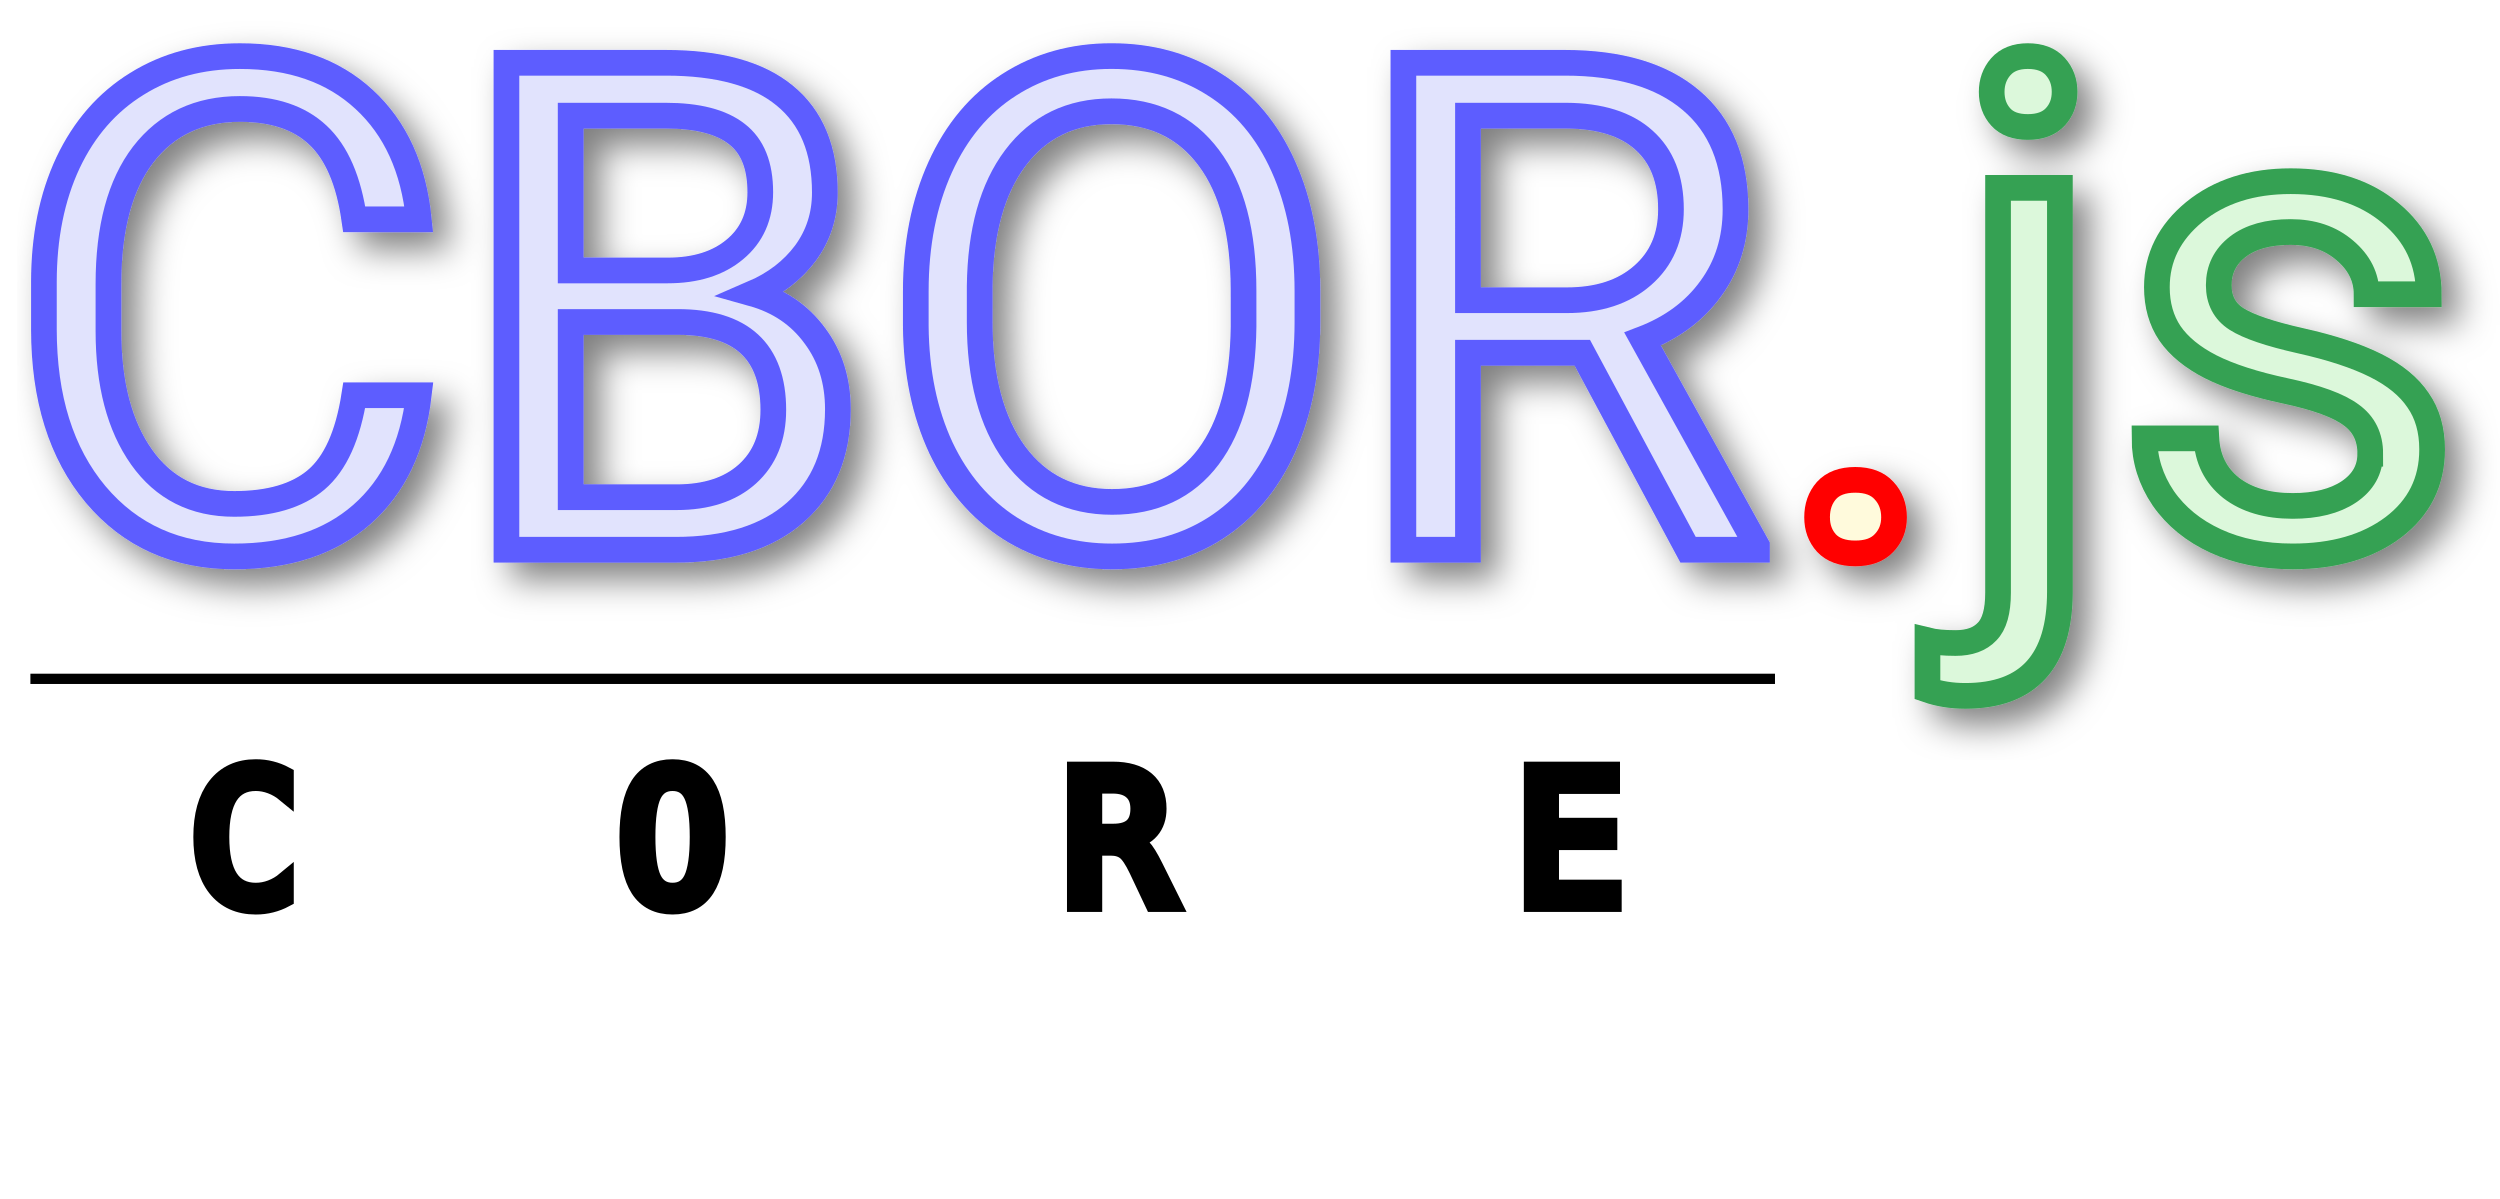
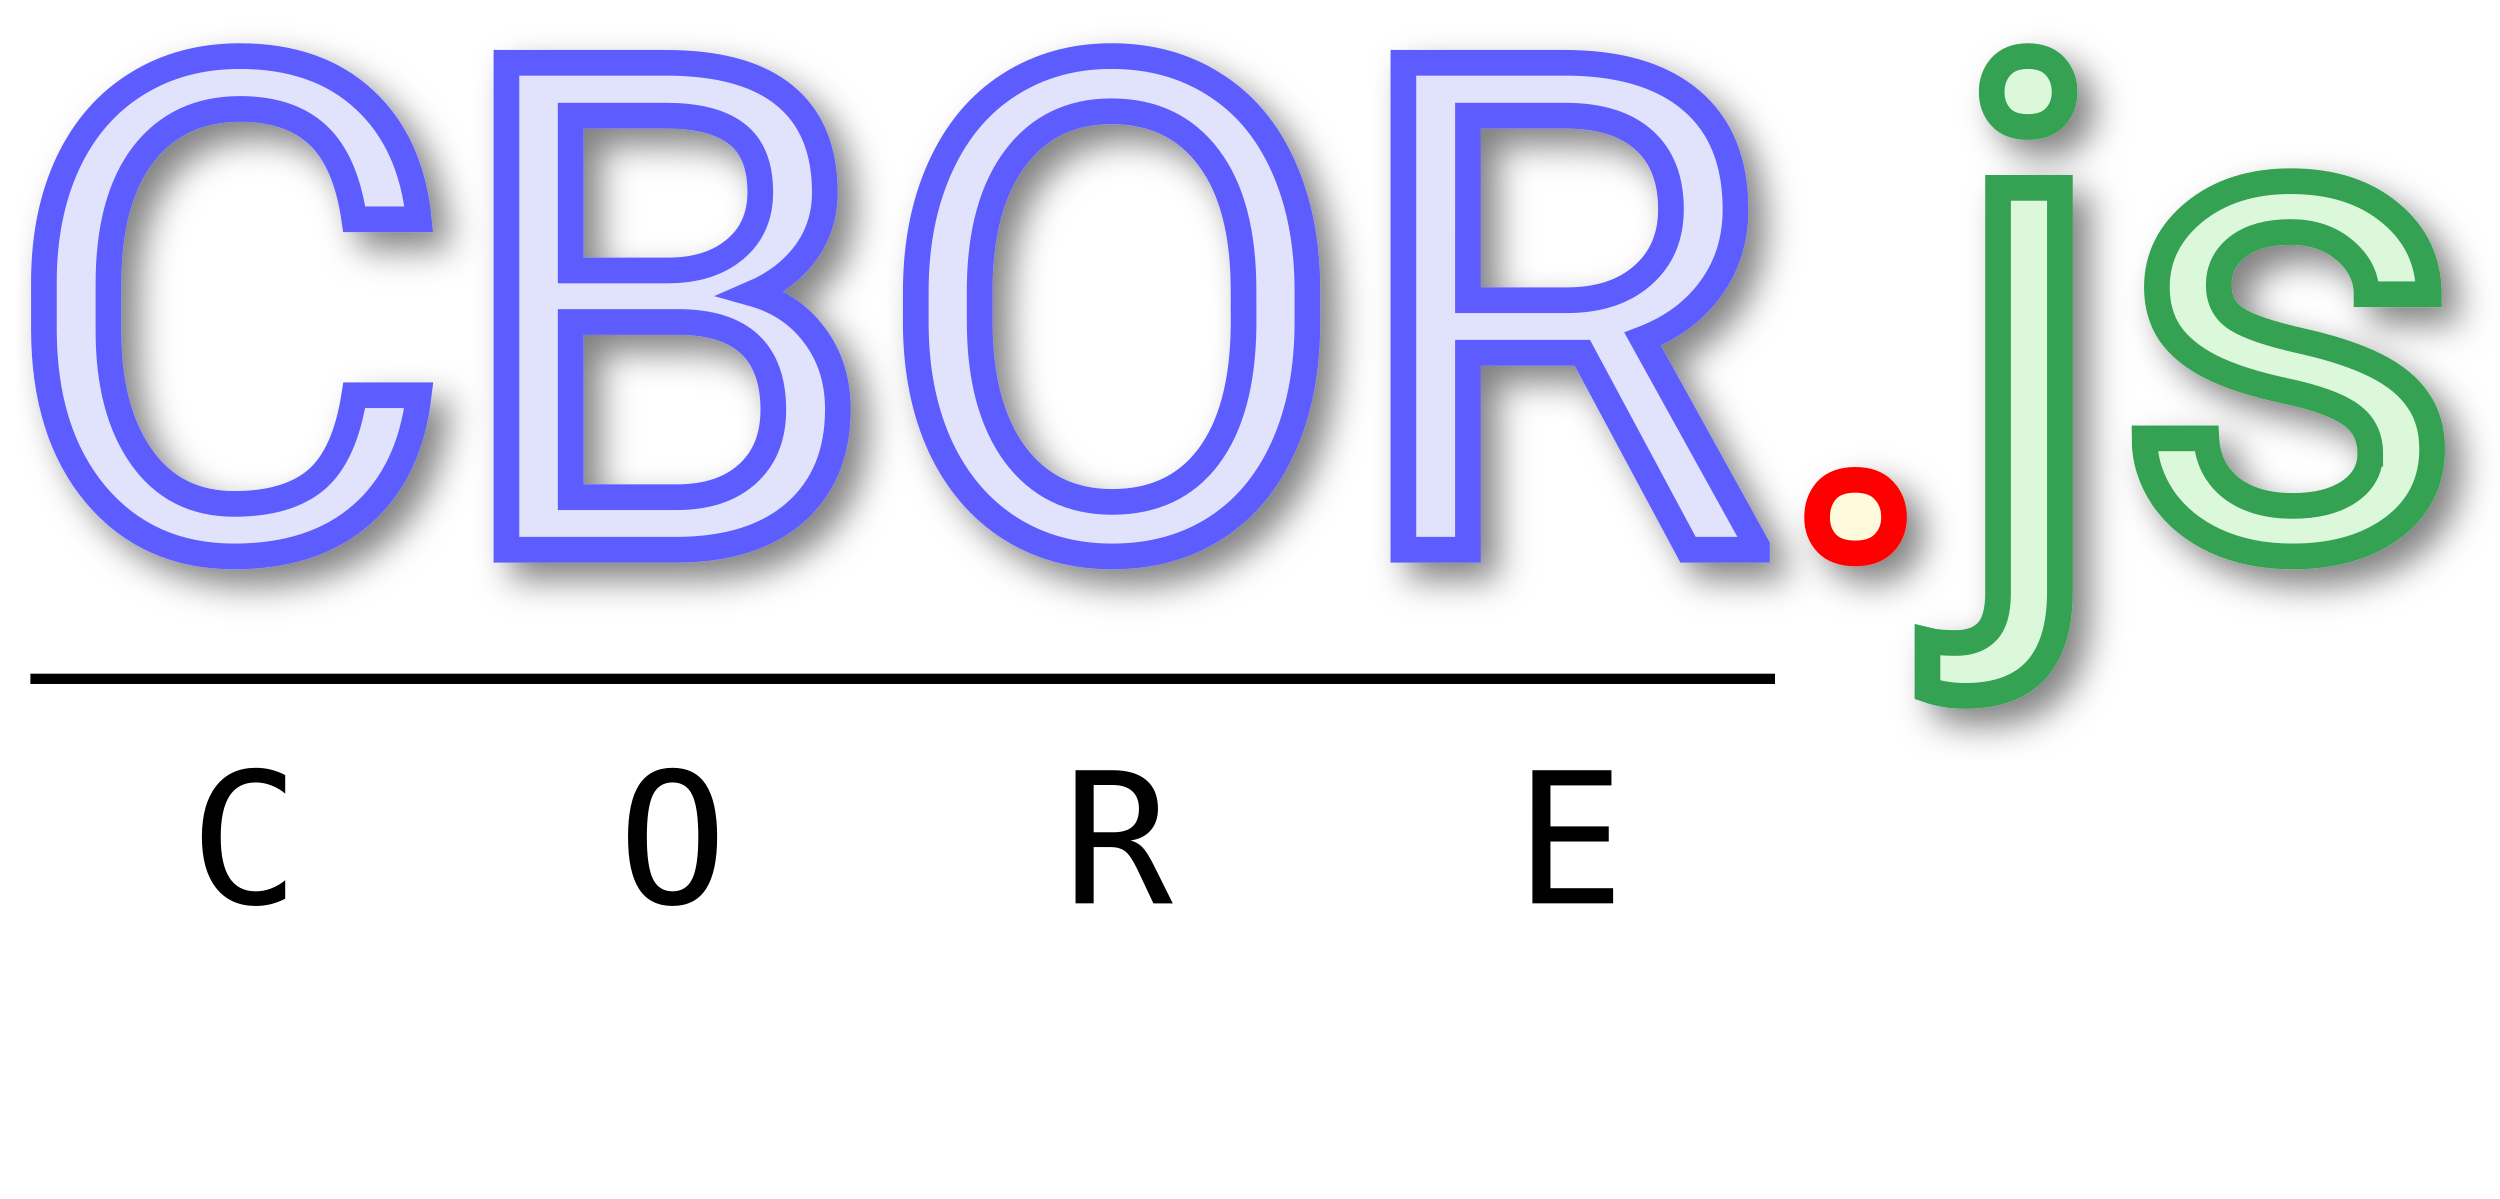
<svg xmlns="http://www.w3.org/2000/svg" width="146" height="70" version="1.1">
  <defs>
    <filter id="shadow">
      <feDropShadow dx="1" dy="1" stdDeviation="1" flood-opacity="0.5" />
    </filter>
  </defs>
  <g filter="url(#shadow)">
    <g fill="#e1e3fd" stroke="#5d5dff" stroke-width="1.5">
      <path d="m 24.458,23.081 q -0.527,4.512 -3.34,6.973 -2.793,2.441 -7.441,2.441 -5.039,0 -8.086,-3.613 Q 2.564,25.268 2.564,19.214 v -2.734 q 0,-3.965 1.406,-6.973 1.426,-3.008 4.023,-4.609 2.598,-1.621 6.016,-1.621 4.531,0 7.266,2.539 2.734,2.52 3.184,6.992 H 20.689 Q 20.201,9.409 18.56,7.885 16.939,6.362 14.009,6.362 q -3.594,0 -5.645,2.656 -2.031,2.656 -2.031,7.559 v 2.754 q 0,4.629 1.934,7.363 1.934,2.734 5.41,2.734 3.125,0 4.785,-1.406 1.68,-1.426 2.227,-4.941 z" />
      <path d="M 29.576,32.104 V 3.667 h 9.297 q 4.629,0 6.953,1.914 2.344,1.914 2.344,5.664 0,1.992 -1.133,3.535 -1.133,1.523 -3.086,2.363 2.305,0.645 3.633,2.461 1.348,1.797 1.348,4.297 0,3.828 -2.48,6.016 -2.48,2.188 -7.012,2.188 z m 3.75,-13.301 v 10.234 h 6.191 q 2.617,0 4.121,-1.348 1.523,-1.367 1.523,-3.75 0,-5.137 -5.586,-5.137 z m 0,-3.008 h 5.664 q 2.461,0 3.926,-1.23 1.484,-1.23 1.484,-3.34 0,-2.344 -1.367,-3.398 -1.367,-1.074 -4.16,-1.074 h -5.547 z" />
      <path d="m 76.353,18.803 q 0,4.18 -1.406,7.305 -1.406,3.105 -3.984,4.746 -2.578,1.641 -6.016,1.641 -3.359,0 -5.957,-1.641 -2.598,-1.66 -4.043,-4.707 -1.426,-3.066 -1.465,-7.09 v -2.051 q 0,-4.102 1.426,-7.246 1.426,-3.145 4.023,-4.805 2.617,-1.68 5.977,-1.68 3.418,0 6.016,1.66 2.617,1.641 4.023,4.785 1.406,3.125 1.406,7.285 z m -3.73,-1.836 q 0,-5.059 -2.031,-7.754 -2.031,-2.715 -5.684,-2.715 -3.555,0 -5.605,2.715 -2.031,2.695 -2.09,7.5 v 2.09 q 0,4.902 2.051,7.715 2.07,2.793 5.684,2.793 3.633,0 5.625,-2.637 1.992,-2.656 2.051,-7.598 z" />
      <path d="M 92.408,20.6 H 85.728 V 32.104 H 81.958 V 3.667 h 9.414 q 4.805,0 7.383,2.188 2.598,2.188 2.598,6.367 0,2.656 -1.445,4.629 -1.426,1.973 -3.984,2.949 l 6.68,12.07 v 0.234 h -4.023 z m -6.68,-3.066 h 5.762 q 2.793,0 4.434,-1.445 1.66,-1.445 1.66,-3.867 0,-2.637 -1.582,-4.043 -1.562,-1.406 -4.531,-1.426 h -5.742 z" />
    </g>
    <g fill="#fffadc" stroke="#ff0000" stroke-width="1.5">
      <path d="m 106.118,30.21 q 0,-0.938 0.547,-1.562 0.566,-0.625 1.68,-0.625 1.113,0 1.68,0.625 0.586,0.625 0.586,1.562 0,0.898 -0.586,1.504 -0.566,0.605 -1.68,0.605 -1.113,0 -1.68,-0.605 -0.547,-0.605 -0.547,-1.504 z" />
    </g>
    <g fill="#dcf8db" stroke="#35a152" stroke-width="1.5">
      <path d="m 120.298,10.971 v 23.574 q 0,6.094 -5.527,6.094 -1.191,0 -2.207,-0.352 v -2.891 q 0.625,0.156 1.641,0.156 1.211,0 1.836,-0.664 0.645,-0.645 0.645,-2.266 V 10.971 Z M 116.314,5.366 q 0,-0.859 0.527,-1.465 0.547,-0.625 1.582,-0.625 1.055,0 1.602,0.605 0.547,0.605 0.547,1.484 0,0.879 -0.547,1.465 -0.547,0.586 -1.602,0.586 -1.055,0 -1.582,-0.586 -0.527,-0.586 -0.527,-1.465 z" />
      <path d="m 138.423,26.499 q 0,-1.465 -1.113,-2.266 -1.094,-0.82 -3.848,-1.406 -2.734,-0.586 -4.355,-1.406 -1.602,-0.82 -2.383,-1.953 -0.762,-1.133 -0.762,-2.695 0,-2.598 2.188,-4.395 2.207,-1.797 5.625,-1.797 3.594,0 5.82,1.855 2.246,1.855 2.246,4.746 h -3.633 q 0,-1.484 -1.27,-2.559 -1.25,-1.074 -3.164,-1.074 -1.973,0 -3.086,0.859 -1.113,0.859 -1.113,2.246 0,1.309 1.035,1.973 1.035,0.664 3.73,1.27 2.715,0.605 4.395,1.445 1.68,0.84 2.48,2.031 0.82,1.172 0.82,2.871 0,2.832 -2.266,4.551 -2.266,1.699 -5.879,1.699 -2.539,0 -4.492,-0.898 -1.953,-0.898 -3.066,-2.5 -1.094,-1.621 -1.094,-3.496 h 3.613 q 0.098,1.816 1.445,2.891 1.367,1.055 3.594,1.055 2.051,0 3.281,-0.82 1.25,-0.84 1.25,-2.227 z" />
    </g>
  </g>
-   <g stroke="black">
-     <line stroke-width="0.6" x1="1.775" y1="39.644" x2="103.659" y2="39.644" />
+   <line stroke="black" stroke-width="0.6" x1="1.775" y1="39.644" x2="103.659" y2="39.644" />
+   <g fill="black">
    <path d="m 16.656,52.481 q -0.401,0.214 -0.823,0.318 -0.422,0.109 -0.896,0.109 -1.495,0 -2.323,-1.057 -0.823,-1.057 -0.823,-2.974 0,-1.906 0.828,-2.969 0.833,-1.068 2.318,-1.068 0.474,0 0.896,0.109 0.422,0.104 0.823,0.318 v 1.078 q -0.385,-0.318 -0.828,-0.484 -0.443,-0.167 -0.891,-0.167 -1.026,0 -1.536,0.792 -0.51,0.792 -0.51,2.391 0,1.594 0.51,2.385 0.51,0.792 1.536,0.792 0.458,0 0.896,-0.167 0.443,-0.167 0.823,-0.484 z" />
    <path d="m 40.781,48.876 q 0,-1.714 -0.354,-2.448 -0.349,-0.734 -1.151,-0.734 -0.797,0 -1.151,0.734 -0.349,0.734 -0.349,2.448 0,1.708 0.349,2.443 0.354,0.734 1.151,0.734 0.802,0 1.151,-0.729 0.354,-0.734 0.354,-2.448 z m 1.099,0 q 0,2.031 -0.646,3.031 -0.641,1 -1.958,1 -1.318,0 -1.958,-0.995 -0.641,-0.995 -0.641,-3.036 0,-2.036 0.641,-3.036 0.646,-1 1.958,-1 1.318,0 1.958,1 0.646,1 0.646,3.036 z" />
    <path d="m 66.025,49.085 q 0.406,0.104 0.693,0.396 0.286,0.286 0.714,1.151 l 1.057,2.125 H 67.359 L 66.432,50.793 Q 66.031,49.955 65.708,49.715 65.39,49.47 64.874,49.47 h -1.005 v 3.286 h -1.057 v -7.776 h 2.167 q 1.281,0 1.964,0.578 0.682,0.578 0.682,1.672 0,0.771 -0.422,1.26 -0.417,0.484 -1.177,0.594 z m -2.156,-3.24 v 2.76 h 1.151 q 0.755,0 1.125,-0.339 0.37,-0.339 0.37,-1.036 0,-0.672 -0.396,-1.026 -0.391,-0.359 -1.141,-0.359 z" />
    <path d="m 89.493,44.981 h 4.615 v 0.885 h -3.563 v 2.394 h 3.406 v 0.885 h -3.406 v 2.726 h 3.661 v 0.885 h -4.714 z" />
  </g>
</svg>
